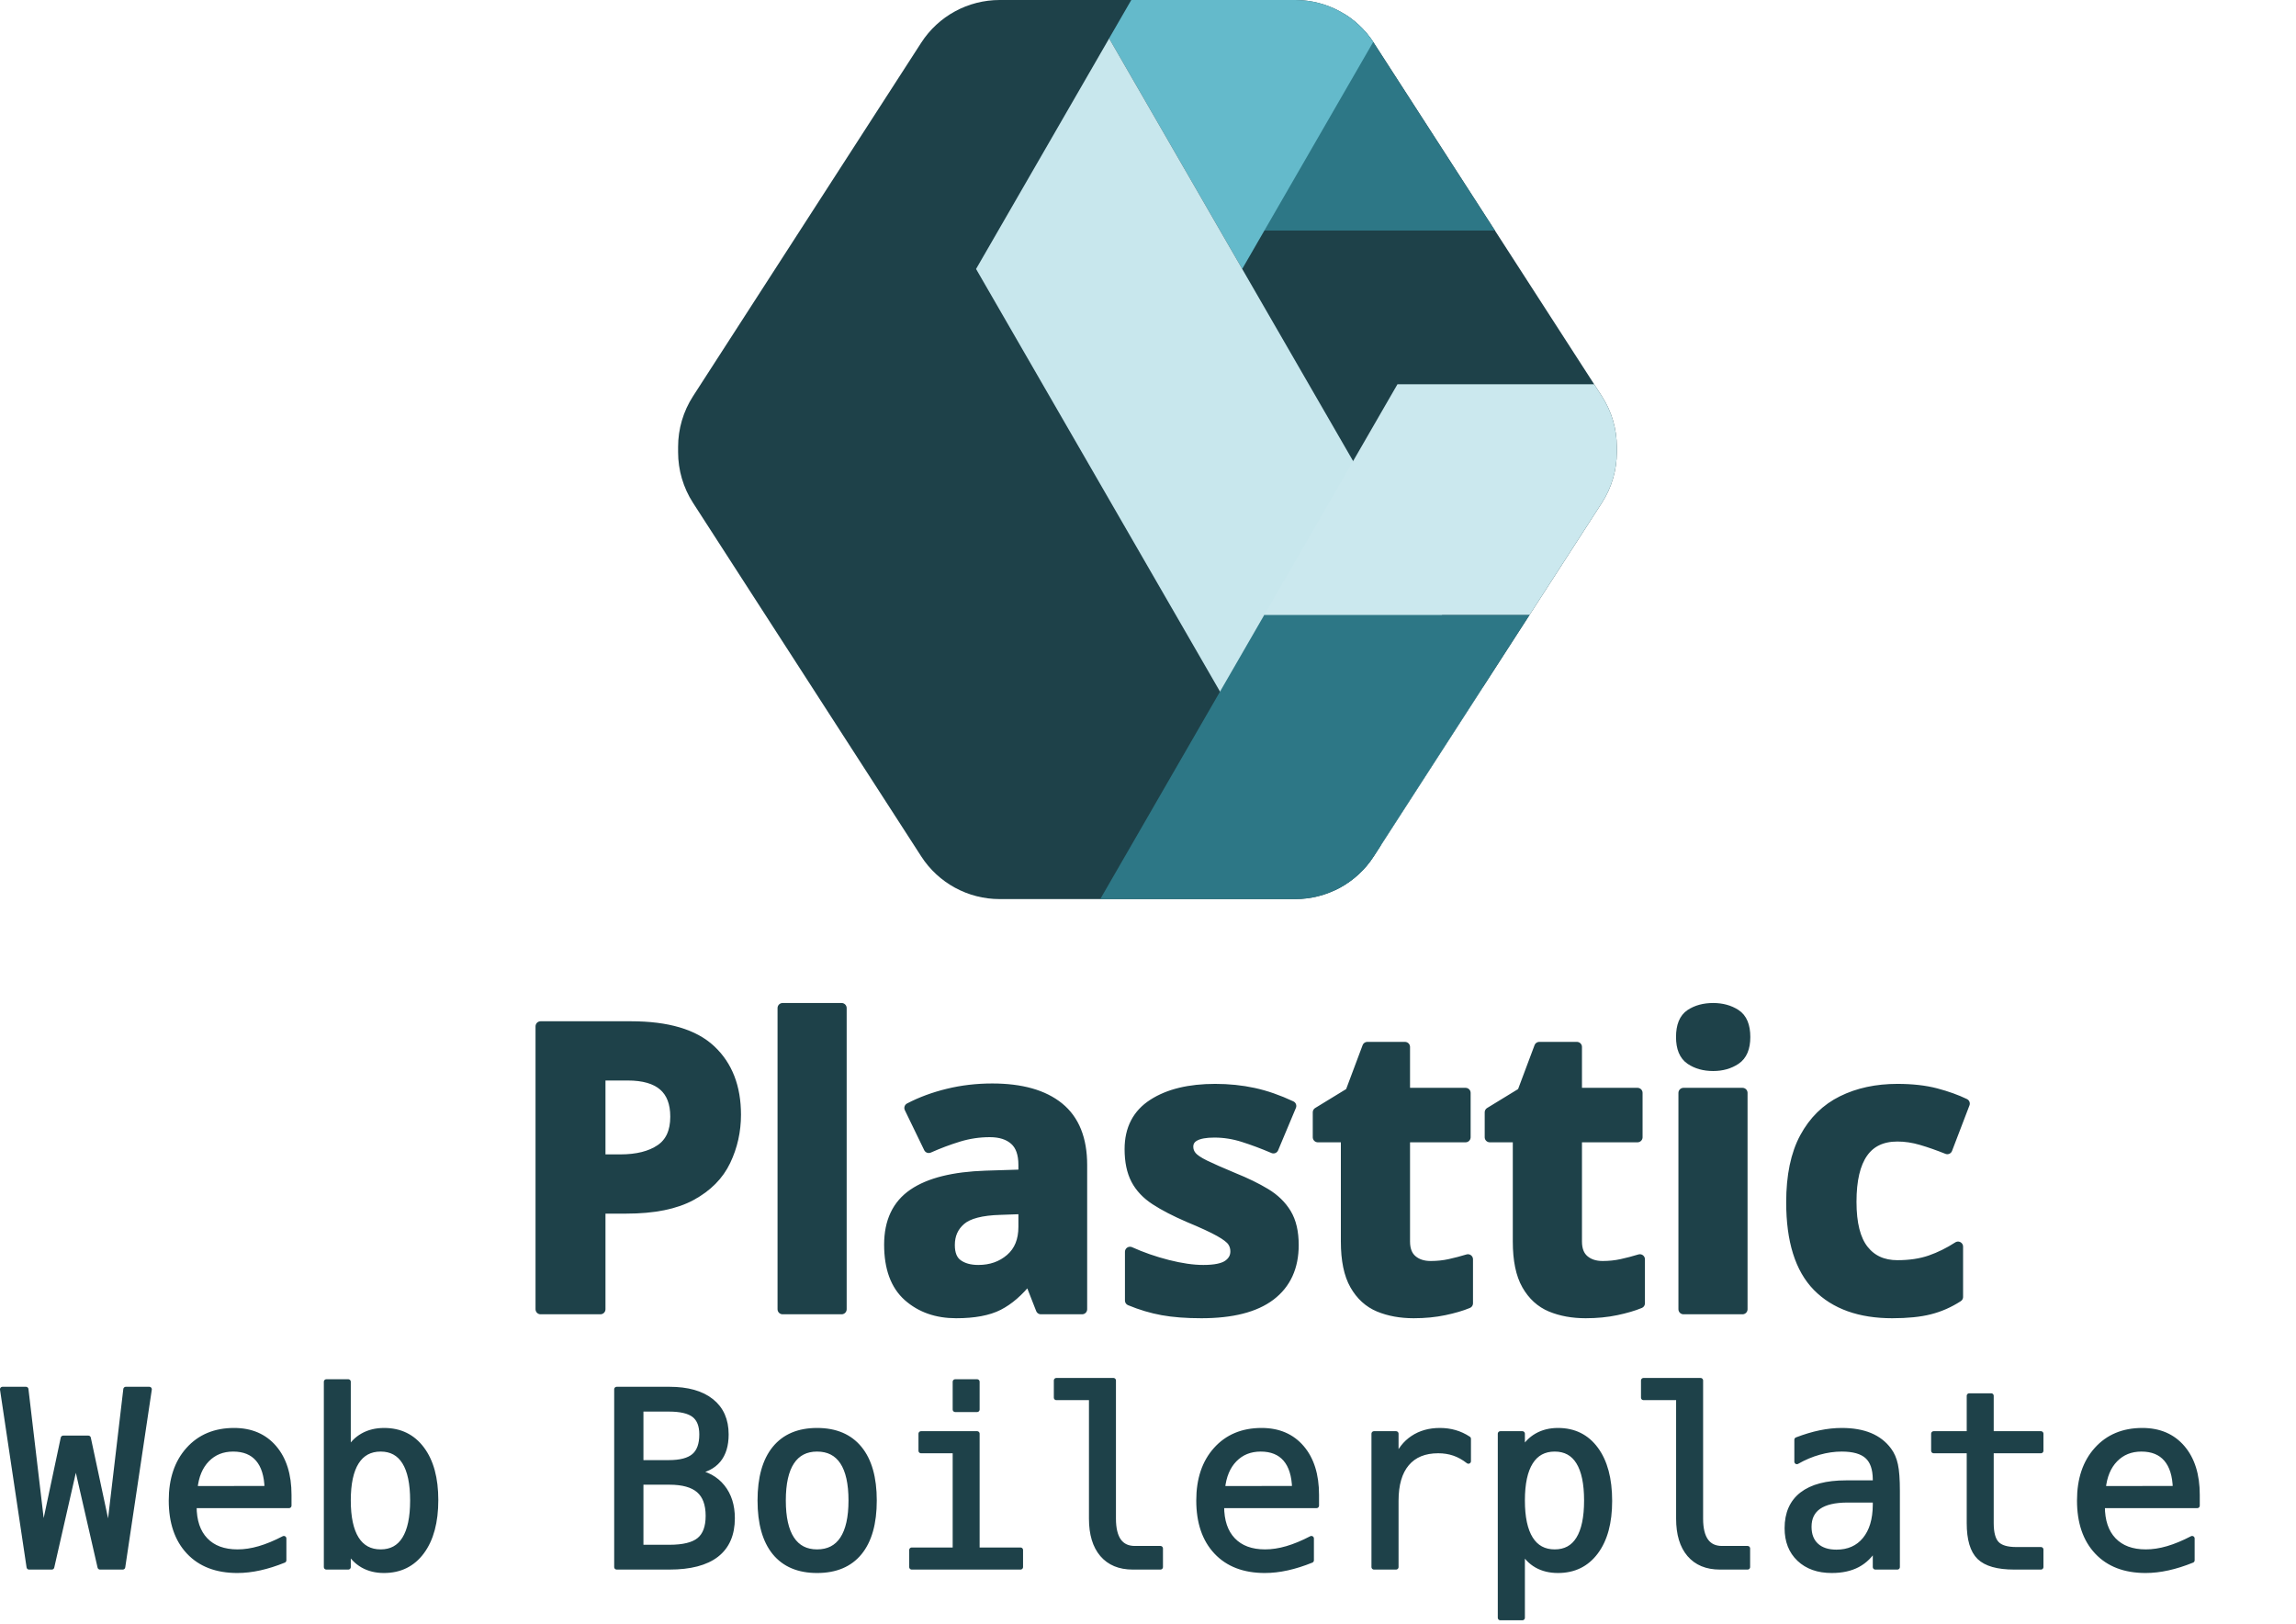
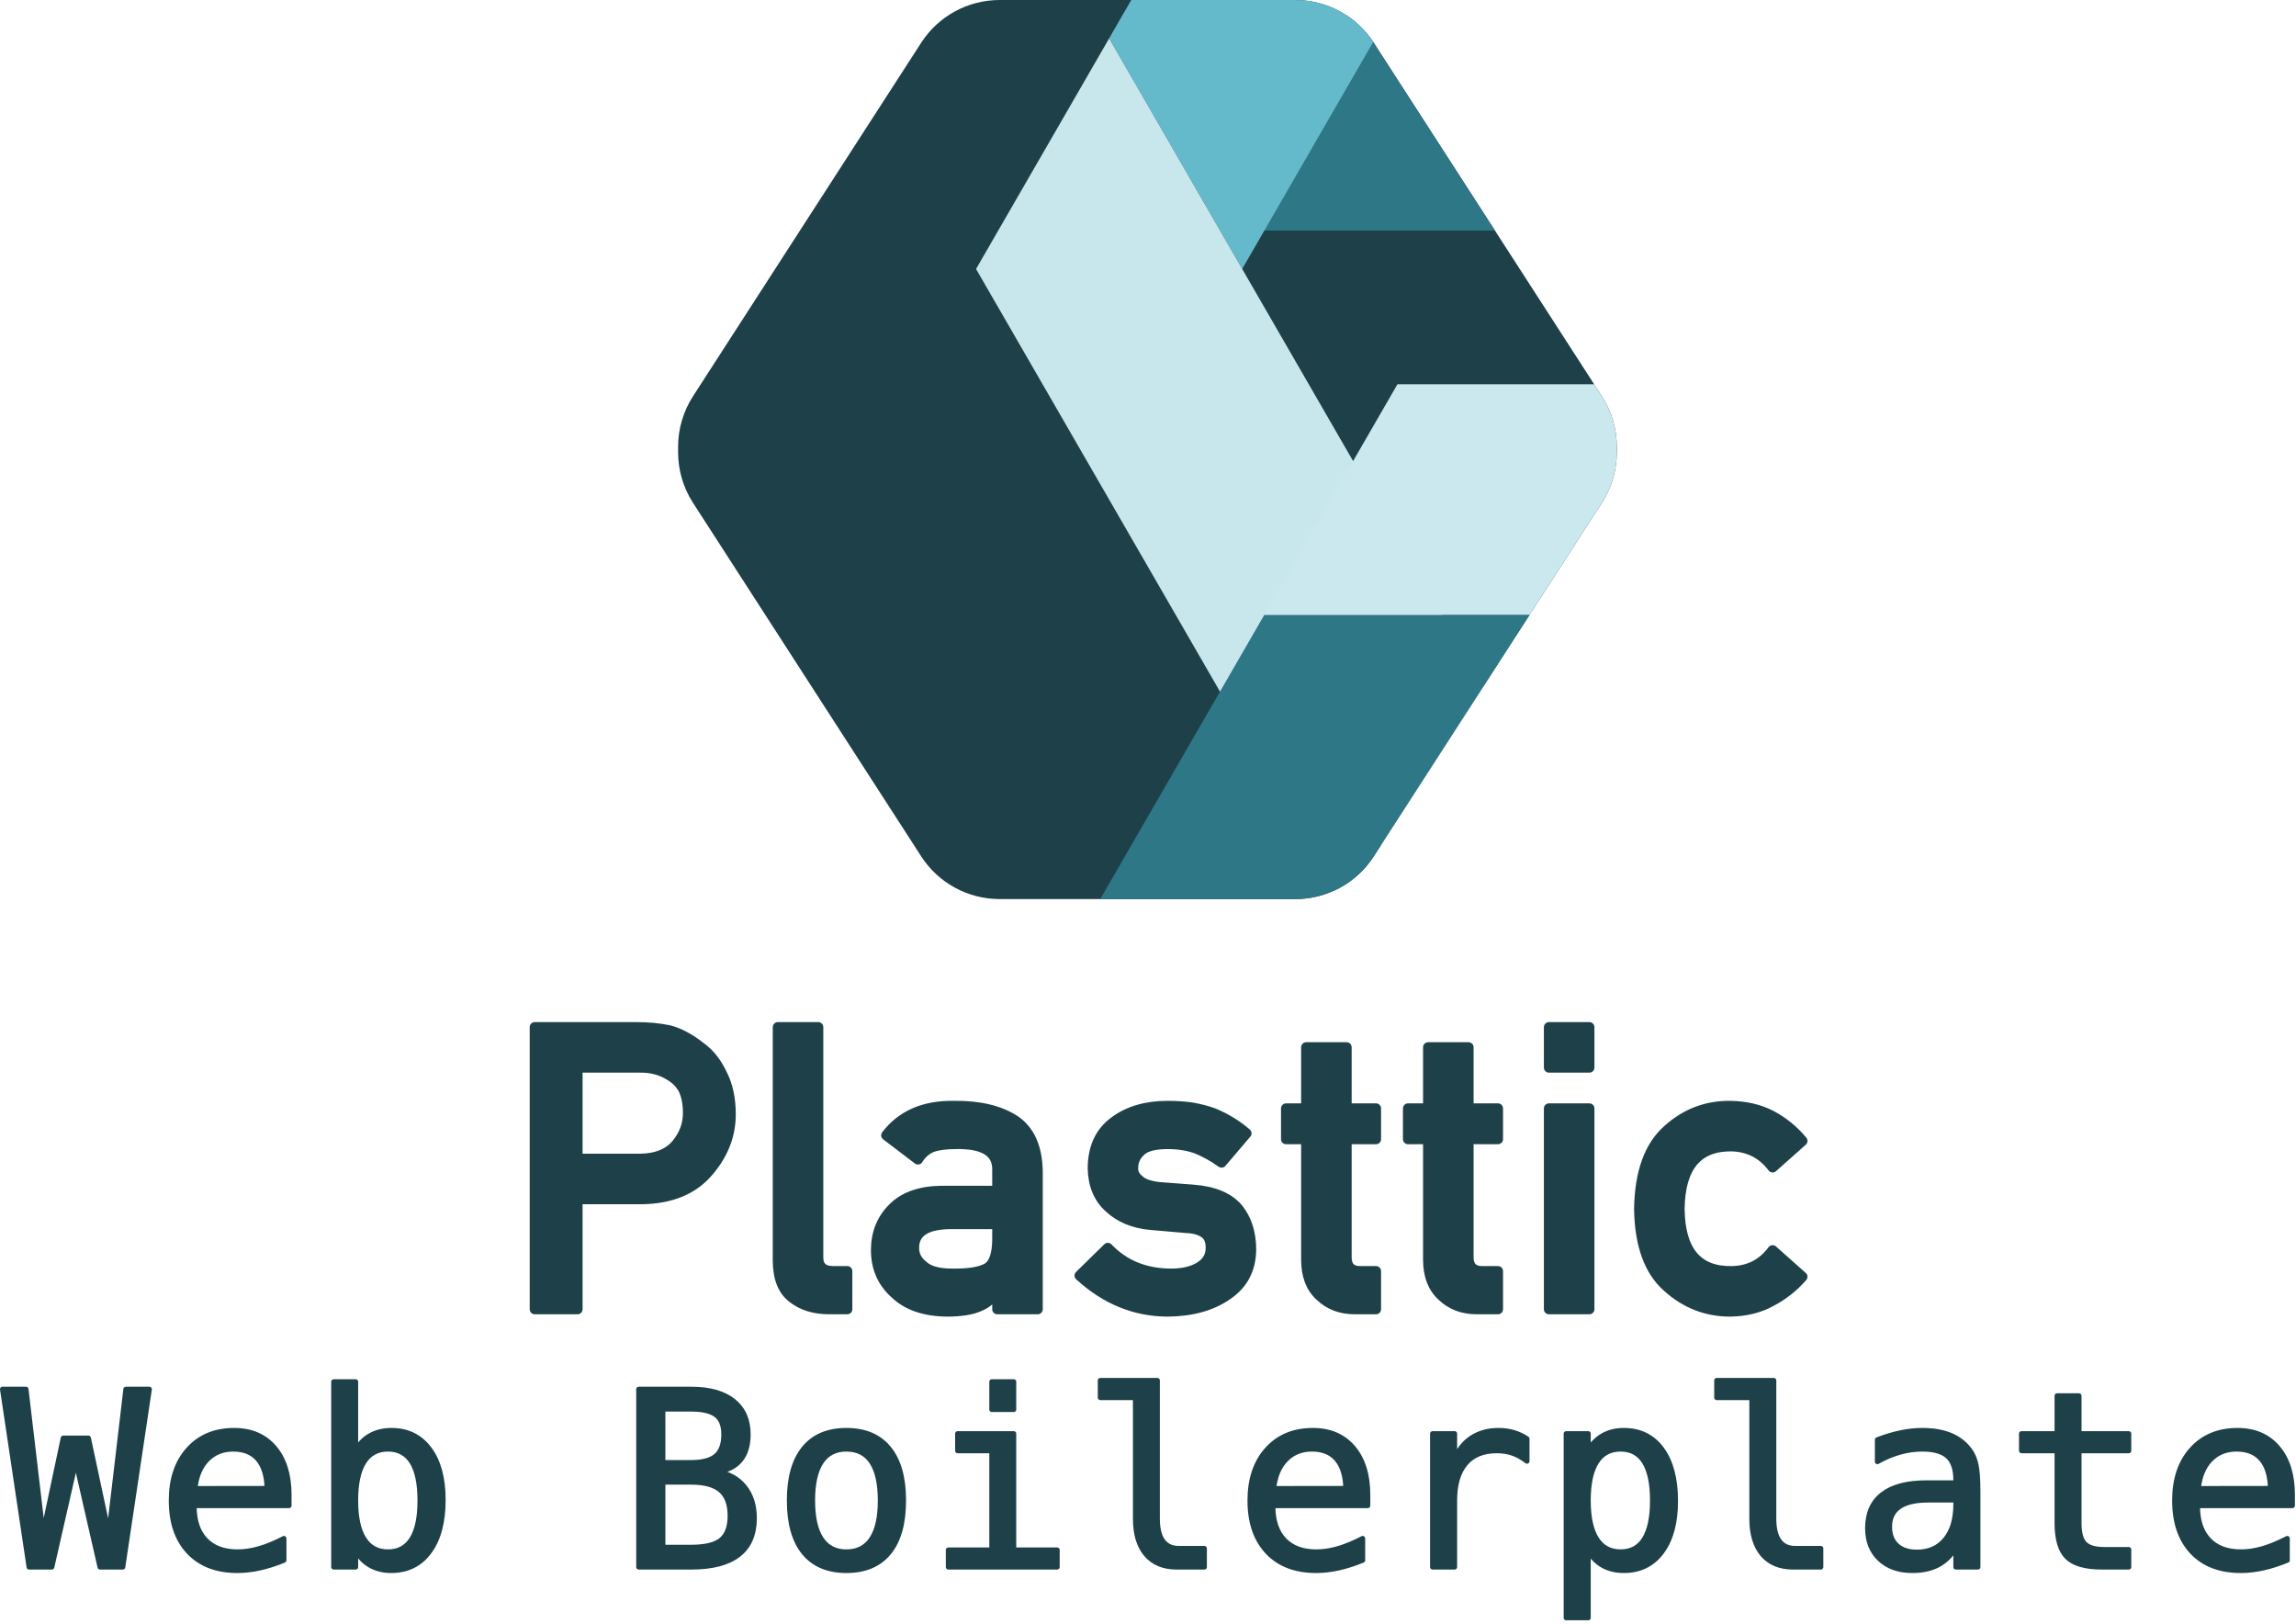
<svg xmlns="http://www.w3.org/2000/svg" width="100%" height="100%" viewBox="0 0 662 468" version="1.1" xml:space="preserve" style="fill-rule:evenodd;clip-rule:evenodd;stroke-linejoin:round;stroke-miterlimit:2;">
  <g transform="matrix(1,0,0,1,-101.864,-530.221)">
-     <g transform="matrix(1,0,0,1,-91.5159,192.502)">
-       <g transform="matrix(0.946103,0,0,0.946103,-1464.47,-1236.2)">
-         <text x="1906.18px" y="2062.51px" style="font-family:'DINAlternate-Bold', 'DIN Alternate', sans-serif;font-weight:700;font-size:120.733px;fill:rgb(30,65,73);stroke:rgb(30,65,73);stroke-width:3.08px;">P<tspan x="1981.37px 2016.12px 2080.11px 2141.68px 2178.85px 2216.01px 2248.58px " y="2062.51px 2062.51px 2062.51px 2062.51px 2062.51px 2062.51px 2062.51px ">lasttic</tspan>
-         </text>
-         <text x="1753.06px" y="2141.06px" style="font-family:'BitstreamVeraSansMono-Roman', 'Bitstream Vera Sans Mono', monospace;font-size:74.304px;fill:rgb(30,65,73);stroke:rgb(30,65,73);stroke-width:1.54px;">W<tspan x="1800.02px 1846.99px 1893.95px 1940.92px 1987.88px 2034.84px 2081.81px 2128.77px 2175.74px 2222.7px 2269.66px 2316.63px 2363.59px 2410.56px " y="2141.06px 2141.06px 2141.06px 2141.06px 2141.06px 2141.06px 2141.06px 2141.06px 2141.06px 2141.06px 2141.06px 2141.06px 2141.06px 2141.06px ">eb Boilerplate</tspan>
-         </text>
-       </g>
-       <g transform="matrix(6.67416e-17,0.901653,-0.85148,6.30278e-17,2396.02,-114.258)">
-         <path d="M644.159,2039.35C638.415,2039.35 632.792,2041.1 627.966,2044.4L514.94,2121.67C506.421,2127.49 501.276,2137.49 501.276,2148.23L501.276,2248.34C501.276,2259.08 506.421,2269.08 514.94,2274.9L627.966,2352.17C632.792,2355.47 638.415,2357.22 644.159,2357.22L645.851,2357.22C651.596,2357.22 657.219,2355.47 662.045,2352.17L775.071,2274.9C783.589,2269.08 788.735,2259.08 788.735,2248.34L788.735,2148.23C788.735,2137.49 783.589,2127.49 775.071,2121.67L662.045,2044.4C657.219,2041.1 651.596,2039.35 645.851,2039.35L644.159,2039.35Z" style="fill:rgb(30,65,73);" />
-         <clipPath id="_clip1">
-           <path d="M644.159,2039.35C638.415,2039.35 632.792,2041.1 627.966,2044.4L514.94,2121.67C506.421,2127.49 501.276,2137.49 501.276,2148.23L501.276,2248.34C501.276,2259.08 506.421,2269.08 514.94,2274.9L627.966,2352.17C632.792,2355.47 638.415,2357.22 644.159,2357.22L645.851,2357.22C651.596,2357.22 657.219,2355.47 662.045,2352.17L775.071,2274.9C783.589,2269.08 788.735,2259.08 788.735,2248.34L788.735,2148.23C788.735,2137.49 783.589,2127.49 775.071,2121.67L662.045,2044.4C657.219,2041.1 651.596,2039.35 645.851,2039.35L644.159,2039.35Z" />
-         </clipPath>
-         <g clip-path="url(#_clip1)">
-           <g transform="matrix(1.40001e-16,-2.0028,1.89135,1.4825e-16,-2992.1,3144.87)">
-             <g transform="matrix(2.83194e-17,0.382583,-0.382583,2.83194e-17,1115.39,1494.11)">
-               <path d="M1024.33,1255.89L922.459,1314.71L922.459,1589.17L1024.33,1647.99L1024.33,1255.89Z" style="fill:rgb(45,119,134);" />
-             </g>
-             <g transform="matrix(2.83194e-17,0.382583,-0.382583,2.83194e-17,1142.36,1463.54)">
-               <path d="M1002.35,1640.06L1121.19,1708.67L1019.32,1767.49L1002.35,1757.68L1002.35,1640.06Z" style="fill:rgb(100,186,203);" />
-             </g>
-             <g transform="matrix(-2.83194e-17,-0.382583,-0.382583,2.83194e-17,1187.21,2403.33)">
-               <path d="M1080.55,1678.86L1437.09,1884.71L1335.22,1943.52L1080.55,1796.49L1080.55,1678.86Z" style="fill:rgb(200,231,237);" />
-             </g>
-             <g transform="matrix(-2.83194e-17,-0.382583,-0.382583,2.83194e-17,1198.59,2381.75)">
-               <path d="M1024.16,1590.99L922.29,1590.99L922.29,1767.43L1024.16,1826.24L1024.16,1590.99Z" style="fill:rgb(45,119,134);" />
-             </g>
-             <g transform="matrix(2.83194e-17,0.382583,-0.382583,2.83194e-17,1186.38,1526.28)">
-               <path d="M1110.01,1696.31L1347.7,1833.54L1245.83,1892.35L1110.01,1813.94L1110.01,1696.31Z" style="fill:rgb(45,119,134);" />
-             </g>
-             <g transform="matrix(2.83194e-17,0.382583,-0.382583,2.83194e-17,1174.48,1535.52)">
-               <path d="M1102.83,1439.74L983.983,1527.96L1289.59,1527.96L1170.74,1439.74L1102.83,1439.74Z" style="fill:rgb(100,186,203);" />
-             </g>
-             <g transform="matrix(2.83194e-17,0.382583,-0.382583,2.83194e-17,1199.12,1551.18)">
-               <path d="M1044.94,1516.76L943.068,1592.38L943.068,1788.42L1044.94,1847.24L1044.94,1516.76Z" style="fill:rgb(203,232,238);" />
-             </g>
+     <g transform="matrix(0.946103,0,0,0.946103,-1555.98,-1043.7)">
+       <path d="M1928.29,1988.88L1947.1,1988.88C1950.63,1988.8 1953.74,1989.61 1956.41,1991.3C1958.18,1992.32 1959.55,1993.71 1960.54,1995.48C1961.48,1997.45 1961.95,1999.87 1961.95,2002.73C1961.95,2006.19 1960.79,2009.34 1958.47,2012.17C1956.04,2015.07 1952.4,2016.57 1947.57,2016.65L1928.29,2016.65L1928.29,1988.88ZM1915.26,2062.51L1928.29,2062.51L1928.29,2028.97L1948.1,2028.97C1956.94,2028.81 1963.66,2025.98 1968.26,2020.48C1972.74,2015.25 1974.98,2009.45 1974.98,2003.09C1974.98,1998.37 1974.1,1994.28 1972.33,1990.83C1970.64,1987.25 1968.44,1984.5 1965.72,1982.57C1962.5,1980.02 1959.32,1978.33 1956.17,1977.5C1953.03,1976.87 1949.77,1976.56 1946.39,1976.56L1915.26,1976.56L1915.26,2062.51Z" style="fill:rgb(30,65,73);fill-rule:nonzero;stroke:rgb(30,65,73);stroke-width:3.08px;" />
+       <path d="M1989.33,2047.65C1989.33,2053.04 1990.86,2056.87 1993.93,2059.15C1996.84,2061.39 2000.53,2062.51 2005.01,2062.51L2010.5,2062.51L2010.5,2050.9L2006.25,2050.9C2003.18,2050.9 2001.65,2049.5 2001.65,2046.71L2001.65,1976.56L1989.33,1976.56L1989.33,2047.65Z" style="fill:rgb(30,65,73);fill-rule:nonzero;stroke:rgb(30,65,73);stroke-width:3.08px;" />
+       <path d="M2056.21,2062.51L2068.53,2062.51L2068.53,2020.71C2068.45,2013.25 2066.11,2007.98 2061.51,2004.91C2056.92,2001.93 2050.76,2000.47 2043.06,2000.55C2033.94,2000.39 2027.05,2003.38 2022.37,2009.51L2032.04,2016.88C2033.1,2015.11 2034.55,2013.86 2036.4,2013.11C2038.17,2012.48 2040.59,2012.17 2043.65,2012.17C2052.1,2012.01 2056.29,2014.62 2056.21,2020.01L2056.21,2026.43L2039.17,2026.43C2032.65,2026.51 2027.69,2028.28 2024.32,2031.74C2020.94,2035.12 2019.25,2039.38 2019.25,2044.53C2019.25,2049.91 2021.19,2054.34 2025.08,2057.8C2028.78,2061.33 2034.04,2063.14 2040.88,2063.22C2045.05,2063.22 2048.31,2062.71 2050.67,2061.68C2053.06,2060.7 2054.83,2059.17 2055.97,2057.09L2056.21,2057.09L2056.21,2062.51ZM2056.21,2040.99C2056.21,2045.59 2055.25,2048.54 2053.32,2049.84C2051.2,2051.13 2047.56,2051.74 2042.41,2051.66C2038.33,2051.66 2035.4,2050.86 2033.63,2049.25C2031.78,2047.79 2030.86,2046.02 2030.86,2043.94C2030.78,2039.18 2034.32,2036.73 2041.47,2036.57L2056.21,2036.57L2056.21,2040.99Z" style="fill:rgb(30,65,73);fill-rule:nonzero;stroke:rgb(30,65,73);stroke-width:3.08px;" />
+       <path d="M2089.9,2043.82L2081.29,2052.25C2089.27,2059.56 2098.25,2063.22 2108.23,2063.22C2115.58,2063.14 2121.61,2061.45 2126.33,2058.15C2131.08,2054.93 2133.5,2050.35 2133.58,2044.41C2133.58,2039.34 2132.26,2035.16 2129.63,2031.86C2126.8,2028.48 2122.2,2026.55 2115.84,2026.08L2105.7,2025.31C2102.71,2025 2100.62,2024.27 2099.45,2023.13C2098.15,2022.11 2097.54,2020.91 2097.62,2019.54C2097.62,2017.37 2098.42,2015.61 2100.04,2014.23C2101.57,2012.85 2104.26,2012.17 2108.11,2012.17C2111.49,2012.17 2114.48,2012.66 2117.07,2013.64C2119.71,2014.74 2122.2,2016.13 2124.56,2017.83L2132.16,2008.92C2129.18,2006.33 2125.8,2004.27 2122.03,2002.73C2120.06,2002.03 2117.96,2001.48 2115.72,2001.08C2113.48,2000.73 2110.94,2000.55 2108.11,2000.55C2101.59,2000.55 2096.2,2002.12 2091.96,2005.27C2087.6,2008.41 2085.38,2013.13 2085.3,2019.42C2085.38,2024.64 2087.07,2028.71 2090.37,2031.62C2093.59,2034.61 2097.78,2036.34 2102.92,2036.81L2113.77,2037.75C2116.05,2037.83 2117.88,2038.32 2119.25,2039.23C2120.59,2040.09 2121.26,2041.62 2121.26,2043.82C2121.26,2046.3 2120.14,2048.22 2117.9,2049.6C2115.66,2050.98 2112.77,2051.66 2109.23,2051.66C2101.33,2051.66 2094.89,2049.05 2089.9,2043.82Z" style="fill:rgb(30,65,73);fill-rule:nonzero;stroke:rgb(30,65,73);stroke-width:3.08px;" />
+       <path d="M2150.35,2001.32L2144.22,2001.32L2144.22,2010.69L2150.35,2010.69L2150.35,2047.42C2150.35,2052.25 2151.76,2055.95 2154.59,2058.5C2157.34,2061.17 2160.88,2062.51 2165.2,2062.51L2171.63,2062.51L2171.63,2050.9L2167.03,2050.9C2164.04,2050.98 2162.59,2049.46 2162.67,2046.36L2162.67,2010.69L2171.63,2010.69L2171.63,2001.32L2162.67,2001.32L2162.67,1982.69L2150.35,1982.69L2150.35,2001.32Z" style="fill:rgb(30,65,73);fill-rule:nonzero;stroke:rgb(30,65,73);stroke-width:3.08px;" />
+       <path d="M2187.51,2001.32L2181.38,2001.32L2181.38,2010.69L2187.51,2010.69L2187.51,2047.42C2187.51,2052.25 2188.93,2055.95 2191.76,2058.5C2194.51,2061.17 2198.05,2062.51 2202.37,2062.51L2208.8,2062.51L2208.8,2050.9L2204.2,2050.9C2201.21,2050.98 2199.76,2049.46 2199.83,2046.36L2199.83,2010.69L2208.8,2010.69L2208.8,2001.32L2199.83,2001.32L2199.83,1982.69L2187.51,1982.69L2187.51,2001.32Z" style="fill:rgb(30,65,73);fill-rule:nonzero;stroke:rgb(30,65,73);stroke-width:3.08px;" />
+       <path d="M2224.33,2062.51L2236.65,2062.51L2236.65,2001.32L2224.33,2001.32L2224.33,2062.51ZM2224.33,1988.88L2236.65,1988.88L2236.65,1976.56L2224.33,1976.56L2224.33,1988.88Z" style="fill:rgb(30,65,73);fill-rule:nonzero;stroke:rgb(30,65,73);stroke-width:3.08px;" />
+       <path d="M2292.5,2044.53C2289.39,2048.7 2285.25,2050.82 2280.06,2050.9C2269.61,2051.09 2264.3,2044.79 2264.14,2031.97C2264.3,2019.08 2269.61,2012.72 2280.06,2012.87C2285.25,2013.03 2289.39,2015.17 2292.5,2019.3L2301.58,2011.22C2298.91,2008 2295.76,2005.43 2292.14,2003.5C2288.53,2001.61 2284.34,2000.63 2279.59,2000.55C2272.36,2000.47 2266.01,2002.89 2260.55,2007.8C2254.89,2012.8 2251.98,2020.85 2251.82,2031.97C2251.98,2042.98 2254.89,2050.94 2260.55,2055.85C2266.01,2060.76 2272.36,2063.22 2279.59,2063.22C2284.34,2063.14 2288.53,2062.1 2292.14,2060.09C2295.76,2058.17 2298.91,2055.67 2301.58,2052.61L2292.5,2044.53Z" style="fill:rgb(30,65,73);fill-rule:nonzero;stroke:rgb(30,65,73);stroke-width:3.08px;" />
+       <path d="M1753.06,2086.89L1760.21,2086.89L1765.39,2130.87L1771.56,2101.77L1779.22,2101.77L1785.46,2130.94L1790.65,2086.89L1797.8,2086.89L1789.7,2141.06L1782.77,2141.06L1775.41,2108.88L1768.08,2141.06L1761.15,2141.06L1753.06,2086.89Z" style="fill:rgb(30,65,73);fill-rule:nonzero;stroke:rgb(30,65,73);stroke-width:1.54px;" />
+       <path d="M1840.37,2119.08L1840.37,2122.34L1811.45,2122.34L1811.45,2122.56C1811.45,2126.99 1812.61,2130.41 1814.92,2132.83C1817.23,2135.24 1820.49,2136.45 1824.69,2136.45C1826.82,2136.45 1829.05,2136.12 1831.37,2135.44C1833.69,2134.76 1836.17,2133.73 1838.81,2132.36L1838.81,2138.99C1836.27,2140.03 1833.82,2140.82 1831.46,2141.34C1829.1,2141.86 1826.82,2142.12 1824.62,2142.12C1818.31,2142.12 1813.38,2140.22 1809.82,2136.44C1806.26,2132.65 1804.49,2127.43 1804.49,2120.78C1804.49,2114.3 1806.23,2109.12 1809.71,2105.25C1813.19,2101.38 1817.84,2099.45 1823.64,2099.45C1828.82,2099.45 1832.9,2101.2 1835.89,2104.71C1838.88,2108.22 1840.37,2113.01 1840.37,2119.08ZM1833.69,2117.12C1833.6,2113.2 1832.67,2110.22 1830.92,2108.17C1829.16,2106.13 1826.64,2105.11 1823.35,2105.11C1820.14,2105.11 1817.49,2106.17 1815.41,2108.3C1813.33,2110.43 1812.09,2113.38 1811.71,2117.15L1833.69,2117.12Z" style="fill:rgb(30,65,73);fill-rule:nonzero;stroke:rgb(30,65,73);stroke-width:1.54px;" />
+       <path d="M1880.29,2120.78C1880.29,2115.61 1879.47,2111.7 1877.83,2109.06C1876.18,2106.43 1873.75,2105.11 1870.53,2105.11C1867.29,2105.11 1864.84,2106.43 1863.17,2109.08C1861.5,2111.73 1860.67,2115.63 1860.67,2120.78C1860.67,2125.91 1861.5,2129.8 1863.17,2132.46C1864.84,2135.12 1867.29,2136.45 1870.53,2136.45C1873.75,2136.45 1876.18,2135.14 1877.83,2132.5C1879.47,2129.86 1880.29,2125.96 1880.29,2120.78ZM1860.67,2105.62C1861.73,2103.63 1863.2,2102.11 1865.07,2101.04C1866.95,2099.98 1869.12,2099.45 1871.59,2099.45C1876.47,2099.45 1880.32,2101.33 1883.12,2105.09C1885.93,2108.85 1887.33,2114.03 1887.33,2120.64C1887.33,2127.34 1885.92,2132.59 1883.11,2136.4C1880.29,2140.21 1876.42,2142.12 1871.51,2142.12C1869.1,2142.12 1866.96,2141.59 1865.11,2140.54C1863.26,2139.48 1861.78,2137.95 1860.67,2135.95L1860.67,2141.06L1853.99,2141.06L1853.99,2084.61L1860.67,2084.61L1860.67,2105.62Z" style="fill:rgb(30,65,73);fill-rule:nonzero;stroke:rgb(30,65,73);stroke-width:1.54px;" />
+       <path d="M1954.3,2115.19L1954.3,2135.04L1962.98,2135.04C1967.23,2135.04 1970.27,2134.3 1972.08,2132.81C1973.89,2131.32 1974.8,2128.87 1974.8,2125.46C1974.8,2121.93 1973.85,2119.34 1971.94,2117.68C1970.03,2116.02 1967.04,2115.19 1962.98,2115.19L1954.3,2115.19ZM1954.3,2092.92L1954.3,2109.24L1962.83,2109.24C1966.36,2109.24 1968.92,2108.57 1970.5,2107.21C1972.09,2105.86 1972.88,2103.67 1972.88,2100.64C1972.88,2097.91 1972.1,2095.94 1970.54,2094.73C1968.98,2093.52 1966.41,2092.92 1962.83,2092.92L1954.3,2092.92ZM1946.94,2086.89L1962.98,2086.89C1968.51,2086.89 1972.78,2088.09 1975.78,2090.49C1978.78,2092.88 1980.28,2096.27 1980.28,2100.64C1980.28,2103.96 1979.49,2106.57 1977.9,2108.48C1976.32,2110.39 1973.94,2111.59 1970.78,2112.07C1974.33,2112.61 1977.12,2114.12 1979.14,2116.63C1981.16,2119.13 1982.17,2122.32 1982.17,2126.19C1982.17,2131.1 1980.56,2134.8 1977.34,2137.31C1974.12,2139.81 1969.34,2141.06 1962.98,2141.06L1946.94,2141.06L1946.94,2086.89Z" style="fill:rgb(30,65,73);fill-rule:nonzero;stroke:rgb(30,65,73);stroke-width:1.54px;" />
+       <path d="M2010.23,2105.11C2006.84,2105.11 2004.28,2106.43 2002.54,2109.06C2000.8,2111.7 1999.92,2115.61 1999.92,2120.78C1999.92,2125.93 2000.8,2129.83 2002.54,2132.48C2004.28,2135.13 2006.84,2136.45 2010.23,2136.45C2013.64,2136.45 2016.22,2135.13 2017.96,2132.48C2019.7,2129.83 2020.57,2125.93 2020.57,2120.78C2020.57,2115.61 2019.7,2111.7 2017.96,2109.06C2016.22,2106.43 2013.64,2105.11 2010.23,2105.11ZM2010.23,2099.45C2015.87,2099.45 2020.18,2101.27 2023.16,2104.93C2026.15,2108.58 2027.64,2113.86 2027.64,2120.78C2027.64,2127.72 2026.16,2133.01 2023.18,2136.65C2020.21,2140.29 2015.89,2142.12 2010.23,2142.12C2004.59,2142.12 2000.29,2140.29 1997.31,2136.65C1994.34,2133.01 1992.85,2127.72 1992.85,2120.78C1992.85,2113.86 1994.34,2108.58 1997.31,2104.93C2000.29,2101.27 2004.59,2099.45 2010.23,2099.45Z" style="fill:rgb(30,65,73);fill-rule:nonzero;stroke:rgb(30,65,73);stroke-width:1.54px;" />
+       <path d="M2044.13,2100.43L2061.22,2100.43L2061.22,2135.87L2074.46,2135.87L2074.46,2141.06L2041.3,2141.06L2041.3,2135.87L2054.55,2135.87L2054.55,2105.62L2044.13,2105.62L2044.13,2100.43ZM2054.55,2084.61L2061.22,2084.61L2061.22,2093.06L2054.55,2093.06L2054.55,2084.61Z" style="fill:rgb(30,65,73);fill-rule:nonzero;stroke:rgb(30,65,73);stroke-width:1.54px;" />
+       <path d="M2104.99,2126.33C2104.99,2129.33 2105.54,2131.59 2106.64,2133.12C2107.74,2134.64 2109.37,2135.4 2111.52,2135.4L2119.32,2135.4L2119.32,2141.06L2110.87,2141.06C2106.88,2141.06 2103.79,2139.78 2101.6,2137.22C2099.41,2134.65 2098.32,2131.03 2098.32,2126.33L2098.32,2089.43L2087.61,2089.43L2087.61,2084.21L2104.99,2084.21L2104.99,2126.33Z" style="fill:rgb(30,65,73);fill-rule:nonzero;stroke:rgb(30,65,73);stroke-width:1.54px;" />
+       <path d="M2169.12,2119.08L2169.12,2122.34L2140.2,2122.34L2140.2,2122.56C2140.2,2126.99 2141.36,2130.41 2143.66,2132.83C2145.97,2135.24 2149.23,2136.45 2153.44,2136.45C2155.57,2136.45 2157.8,2136.12 2160.12,2135.44C2162.44,2134.76 2164.92,2133.73 2167.56,2132.36L2167.56,2138.99C2165.02,2140.03 2162.57,2140.82 2160.21,2141.34C2157.85,2141.86 2155.57,2142.12 2153.37,2142.12C2147.06,2142.12 2142.12,2140.22 2138.57,2136.44C2135.01,2132.65 2133.23,2127.43 2133.23,2120.78C2133.23,2114.3 2134.98,2109.12 2138.46,2105.25C2141.94,2101.38 2146.59,2099.45 2152.39,2099.45C2157.57,2099.45 2161.65,2101.2 2164.64,2104.71C2167.62,2108.22 2169.12,2113.01 2169.12,2119.08ZM2162.44,2117.12C2162.34,2113.2 2161.42,2110.22 2159.66,2108.17C2157.91,2106.13 2155.39,2105.11 2152.1,2105.11C2148.88,2105.11 2146.24,2106.17 2144.16,2108.3C2142.07,2110.43 2140.84,2113.38 2140.45,2117.15L2162.44,2117.12Z" style="fill:rgb(30,65,73);fill-rule:nonzero;stroke:rgb(30,65,73);stroke-width:1.54px;" />
+       <path d="M2217.64,2108.81C2216.21,2107.7 2214.76,2106.89 2213.29,2106.38C2211.81,2105.87 2210.19,2105.62 2208.43,2105.62C2204.26,2105.62 2201.08,2106.92 2198.88,2109.53C2196.68,2112.15 2195.58,2115.92 2195.58,2120.85L2195.58,2141.06L2188.87,2141.06L2188.87,2100.43L2195.58,2100.43L2195.58,2108.37C2196.69,2105.49 2198.41,2103.29 2200.72,2101.75C2203.03,2100.22 2205.76,2099.45 2208.93,2099.45C2210.58,2099.45 2212.11,2099.65 2213.54,2100.07C2214.97,2100.48 2216.34,2101.12 2217.64,2101.99L2217.64,2108.81Z" style="fill:rgb(30,65,73);fill-rule:nonzero;stroke:rgb(30,65,73);stroke-width:1.54px;" />
+       <path d="M2236.3,2135.95L2236.3,2156.52L2229.59,2156.52L2229.59,2100.43L2236.3,2100.43L2236.3,2105.62C2237.42,2103.61 2238.9,2102.08 2240.75,2101.03C2242.6,2099.97 2244.74,2099.45 2247.15,2099.45C2252.06,2099.45 2255.91,2101.35 2258.71,2105.14C2261.5,2108.94 2262.9,2114.2 2262.9,2120.93C2262.9,2127.53 2261.5,2132.71 2258.69,2136.47C2255.89,2140.23 2252.04,2142.12 2247.15,2142.12C2244.69,2142.12 2242.53,2141.59 2240.68,2140.54C2238.83,2139.48 2237.37,2137.95 2236.3,2135.95ZM2255.9,2120.78C2255.9,2115.61 2255.08,2111.7 2253.45,2109.06C2251.82,2106.43 2249.39,2105.11 2246.17,2105.11C2242.93,2105.11 2240.48,2106.43 2238.81,2109.08C2237.14,2111.73 2236.3,2115.63 2236.3,2120.78C2236.3,2125.91 2237.14,2129.8 2238.81,2132.46C2240.48,2135.12 2242.93,2136.45 2246.17,2136.45C2249.39,2136.45 2251.82,2135.14 2253.45,2132.5C2255.08,2129.86 2255.9,2125.96 2255.9,2120.78Z" style="fill:rgb(30,65,73);fill-rule:nonzero;stroke:rgb(30,65,73);stroke-width:1.54px;" />
+       <path d="M2292.85,2126.33C2292.85,2129.33 2293.4,2131.59 2294.5,2133.12C2295.6,2134.64 2297.22,2135.4 2299.38,2135.4L2307.18,2135.4L2307.18,2141.06L2298.72,2141.06C2294.73,2141.06 2291.64,2139.78 2289.45,2137.22C2287.27,2134.65 2286.17,2131.03 2286.17,2126.33L2286.17,2089.43L2275.47,2089.43L2275.47,2084.21L2292.85,2084.21L2292.85,2126.33Z" style="fill:rgb(30,65,73);fill-rule:nonzero;stroke:rgb(30,65,73);stroke-width:1.54px;" />
+       <path d="M2348.34,2120.64L2339.88,2120.64C2335.99,2120.64 2333.06,2121.32 2331.09,2122.69C2329.12,2124.05 2328.13,2126.09 2328.13,2128.8C2328.13,2131.24 2328.87,2133.14 2330.34,2134.5C2331.82,2135.85 2333.86,2136.53 2336.47,2136.53C2340.15,2136.53 2343.04,2135.25 2345.14,2132.7C2347.25,2130.15 2348.31,2126.62 2348.34,2122.12L2348.34,2120.64ZM2355.05,2117.88L2355.05,2141.06L2348.34,2141.06L2348.34,2135.04C2346.91,2137.46 2345.12,2139.24 2342.95,2140.39C2340.78,2141.54 2338.16,2142.12 2335.06,2142.12C2330.92,2142.12 2327.62,2140.95 2325.15,2138.61C2322.69,2136.28 2321.45,2133.15 2321.45,2129.24C2321.45,2124.71 2322.97,2121.28 2326.01,2118.93C2329.04,2116.59 2333.5,2115.41 2339.38,2115.41L2348.34,2115.41L2348.34,2114.36C2348.31,2111.12 2347.49,2108.77 2345.87,2107.3C2344.25,2105.84 2341.66,2105.11 2338.11,2105.11C2335.83,2105.11 2333.53,2105.43 2331.21,2106.09C2328.89,2106.74 2326.63,2107.7 2324.43,2108.95L2324.43,2102.28C2326.89,2101.33 2329.26,2100.63 2331.52,2100.16C2333.78,2099.68 2335.98,2099.45 2338.11,2099.45C2341.47,2099.45 2344.34,2099.94 2346.72,2100.93C2349.11,2101.93 2351.03,2103.41 2352.51,2105.4C2353.43,2106.61 2354.08,2108.1 2354.47,2109.88C2354.86,2111.66 2355.05,2114.32 2355.05,2117.88Z" style="fill:rgb(30,65,73);fill-rule:nonzero;stroke:rgb(30,65,73);stroke-width:1.54px;" />
+       <path d="M2385.87,2088.89L2385.87,2100.43L2401.03,2100.43L2401.03,2105.62L2385.87,2105.62L2385.87,2127.68C2385.87,2130.67 2386.44,2132.77 2387.57,2133.95C2388.71,2135.14 2390.69,2135.73 2393.52,2135.73L2401.03,2135.73L2401.03,2141.06L2392.87,2141.06C2387.86,2141.06 2384.33,2140.06 2382.28,2138.05C2380.22,2136.04 2379.19,2132.59 2379.19,2127.68L2379.19,2105.62L2368.35,2105.62L2368.35,2100.43L2379.19,2100.43L2379.19,2088.89L2385.87,2088.89Z" style="fill:rgb(30,65,73);fill-rule:nonzero;stroke:rgb(30,65,73);stroke-width:1.54px;" />
+       <path d="M2450.9,2119.08L2450.9,2122.34L2421.98,2122.34L2421.98,2122.56C2421.98,2126.99 2423.14,2130.41 2425.45,2132.83C2427.76,2135.24 2431.02,2136.45 2435.23,2136.45C2437.36,2136.45 2439.58,2136.12 2441.9,2135.44C2444.22,2134.76 2446.7,2133.73 2449.34,2132.36L2449.34,2138.99C2446.8,2140.03 2444.35,2140.82 2441.99,2141.34C2439.64,2141.86 2437.36,2142.12 2435.16,2142.12C2428.84,2142.12 2423.91,2140.22 2420.35,2136.44C2416.8,2132.65 2415.02,2127.43 2415.02,2120.78C2415.02,2114.3 2416.76,2109.12 2420.24,2105.25C2423.73,2101.38 2428.37,2099.45 2434.18,2099.45C2439.35,2099.45 2443.43,2101.2 2446.42,2104.71C2449.41,2108.22 2450.9,2113.01 2450.9,2119.08ZM2444.22,2117.12C2444.13,2113.2 2443.2,2110.22 2441.45,2108.17C2439.7,2106.13 2437.17,2105.11 2433.89,2105.11C2430.67,2105.11 2428.02,2106.17 2425.94,2108.3C2423.86,2110.43 2422.62,2113.38 2422.24,2117.15L2444.22,2117.12Z" style="fill:rgb(30,65,73);fill-rule:nonzero;stroke:rgb(30,65,73);stroke-width:1.54px;" />
+     </g>
+     <g transform="matrix(6.67416e-17,0.901653,-0.85148,6.30278e-17,2304.5,78.2439)">
+       <path d="M644.159,2039.35C638.415,2039.35 632.792,2041.1 627.966,2044.4L514.94,2121.67C506.421,2127.49 501.276,2137.49 501.276,2148.23L501.276,2248.34C501.276,2259.08 506.421,2269.08 514.94,2274.9L627.966,2352.17C632.792,2355.47 638.415,2357.22 644.159,2357.22L645.851,2357.22C651.596,2357.22 657.219,2355.47 662.045,2352.17L775.071,2274.9C783.589,2269.08 788.735,2259.08 788.735,2248.34L788.735,2148.23C788.735,2137.49 783.589,2127.49 775.071,2121.67L662.045,2044.4C657.219,2041.1 651.596,2039.35 645.851,2039.35L644.159,2039.35Z" style="fill:rgb(30,65,73);" />
+       <clipPath id="_clip1">
+         <path d="M644.159,2039.35C638.415,2039.35 632.792,2041.1 627.966,2044.4L514.94,2121.67C506.421,2127.49 501.276,2137.49 501.276,2148.23L501.276,2248.34C501.276,2259.08 506.421,2269.08 514.94,2274.9L627.966,2352.17C632.792,2355.47 638.415,2357.22 644.159,2357.22L645.851,2357.22C651.596,2357.22 657.219,2355.47 662.045,2352.17L775.071,2274.9C783.589,2269.08 788.735,2259.08 788.735,2248.34L788.735,2148.23C788.735,2137.49 783.589,2127.49 775.071,2121.67L662.045,2044.4C657.219,2041.1 651.596,2039.35 645.851,2039.35L644.159,2039.35Z" />
+       </clipPath>
+       <g clip-path="url(#_clip1)">
+         <g transform="matrix(1.40001e-16,-2.0028,1.89135,1.4825e-16,-2992.1,3144.87)">
+           <g transform="matrix(2.83194e-17,0.382583,-0.382583,2.83194e-17,1115.39,1494.11)">
+             <path d="M1024.33,1255.89L922.459,1314.71L922.459,1589.17L1024.33,1647.99L1024.33,1255.89Z" style="fill:rgb(45,119,134);" />
+           </g>
+           <g transform="matrix(2.83194e-17,0.382583,-0.382583,2.83194e-17,1142.36,1463.54)">
+             <path d="M1002.35,1640.06L1121.19,1708.67L1019.32,1767.49L1002.35,1757.68L1002.35,1640.06Z" style="fill:rgb(100,186,203);" />
+           </g>
+           <g transform="matrix(-2.83194e-17,-0.382583,-0.382583,2.83194e-17,1187.21,2403.33)">
+             <path d="M1080.55,1678.86L1437.09,1884.71L1335.22,1943.52L1080.55,1796.49L1080.55,1678.86Z" style="fill:rgb(200,231,237);" />
+           </g>
+           <g transform="matrix(-2.83194e-17,-0.382583,-0.382583,2.83194e-17,1198.59,2381.75)">
+             <path d="M1024.16,1590.99L922.29,1590.99L922.29,1767.43L1024.16,1826.24L1024.16,1590.99Z" style="fill:rgb(45,119,134);" />
+           </g>
+           <g transform="matrix(2.83194e-17,0.382583,-0.382583,2.83194e-17,1186.38,1526.28)">
+             <path d="M1110.01,1696.31L1347.7,1833.54L1245.83,1892.35L1110.01,1813.94L1110.01,1696.31Z" style="fill:rgb(45,119,134);" />
+           </g>
+           <g transform="matrix(2.83194e-17,0.382583,-0.382583,2.83194e-17,1174.48,1535.52)">
+             <path d="M1102.83,1439.74L983.983,1527.96L1289.59,1527.96L1170.74,1439.74L1102.83,1439.74Z" style="fill:rgb(100,186,203);" />
+           </g>
+           <g transform="matrix(2.83194e-17,0.382583,-0.382583,2.83194e-17,1199.12,1551.18)">
+             <path d="M1044.94,1516.76L943.068,1592.38L943.068,1788.42L1044.94,1847.24L1044.94,1516.76Z" style="fill:rgb(203,232,238);" />
          </g>
        </g>
      </g>
    </g>
  </g>
</svg>
